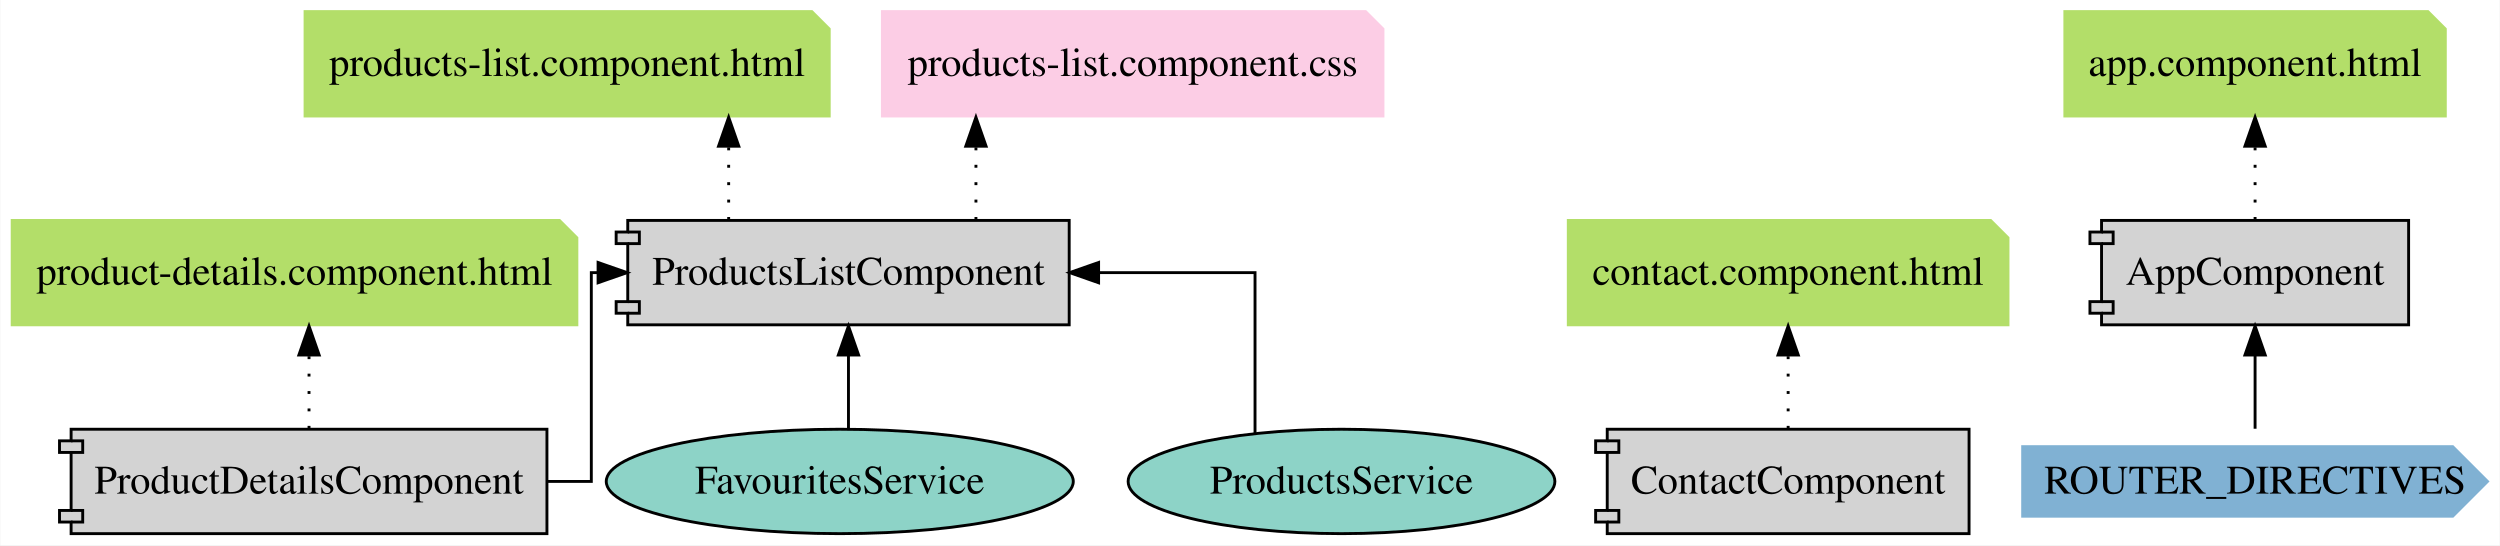
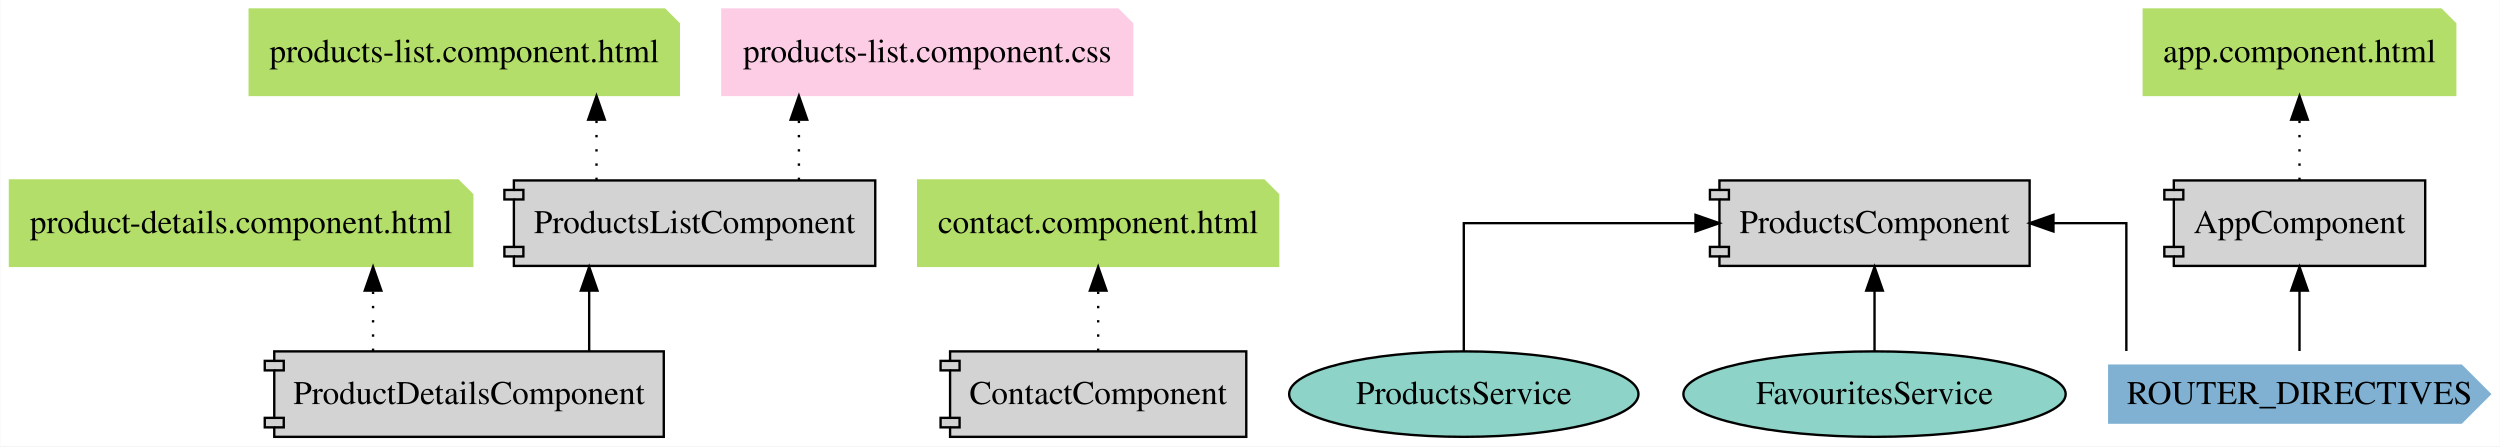
- <svg xmlns="http://www.w3.org/2000/svg" width="862pt" height="188pt" viewBox="0.00 0.00 861.75 188.00">
+ <svg xmlns="http://www.w3.org/2000/svg" width="1053pt" height="188pt" viewBox="0.00 0.00 1052.75 188.00">
  <g id="graph0" class="graph" transform="scale(1 1) rotate(0) translate(4 184)">
-     <polygon fill="white" stroke="none" points="-4,4 -4,-184 857.747,-184 857.747,4 -4,4" />
+     <polygon fill="white" stroke="none" points="-4,4 -4,-184 1048.75,-184 1048.75,4 -4,4" />
    <g id="node1" class="node">
-       <polygon fill="lightgrey" stroke="black" points="184.461,-36 20.393,-36 20.393,-32 16.393,-32 16.393,-28 20.393,-28 20.393,-8 16.393,-8 16.393,-4 20.393,-4 20.393,-0 184.461,-0 184.461,-36" />
-       <polyline fill="none" stroke="black" points="20.393,-32 24.393,-32 24.393,-28 20.393,-28 " />
-       <polyline fill="none" stroke="black" points="20.393,-8 24.393,-8 24.393,-4 20.393,-4 " />
-       <text text-anchor="middle" x="102.427" y="-13.8" font-family="Times,serif" font-size="14.00">ProductDetailsComponent</text>
+       <polygon fill="lightgrey" stroke="black" points="275.461,-36 111.393,-36 111.393,-32 107.393,-32 107.393,-28 111.393,-28 111.393,-8 107.393,-8 107.393,-4 111.393,-4 111.393,-0 275.461,-0 275.461,-36" />
+       <polyline fill="none" stroke="black" points="111.393,-32 115.393,-32 115.393,-28 111.393,-28 " />
+       <polyline fill="none" stroke="black" points="111.393,-8 115.393,-8 115.393,-4 111.393,-4 " />
+       <text text-anchor="middle" x="193.427" y="-13.8" font-family="Times,serif" font-size="14.00">ProductDetailsComponent</text>
    </g>
    <g id="node2" class="node">
      <polygon fill="#b3de69" stroke="#b3de69" points="188.781,-108 0.073,-108 0.073,-72 194.781,-72 194.781,-102 188.781,-108" />
      <polyline fill="none" stroke="#b3de69" points="188.781,-108 188.781,-102 " />
      <polyline fill="none" stroke="#b3de69" points="194.781,-102 188.781,-102 " />
      <text text-anchor="middle" x="97.427" y="-85.8" font-family="Times,serif" font-size="14.00">product-details.component.html</text>
    </g>
    <g id="edge1" class="edge">
-       <path fill="none" stroke="black" stroke-dasharray="1,5" d="M102.427,-36.169C102.427,-36.169 102.427,-61.587 102.427,-61.587" />
-       <polygon fill="black" stroke="black" points="98.927,-61.587 102.427,-71.587 105.927,-61.587 98.927,-61.587" />
+       <path fill="none" stroke="black" stroke-dasharray="1,5" d="M153.007,-36.169C153.007,-36.169 153.007,-61.587 153.007,-61.587" />
+       <polygon fill="black" stroke="black" points="149.507,-61.587 153.007,-71.587 156.507,-61.587 149.507,-61.587" />
    </g>
    <g id="node3" class="node">
      <polygon fill="lightgrey" stroke="black" points="364.531,-108 212.323,-108 212.323,-104 208.323,-104 208.323,-100 212.323,-100 212.323,-80 208.323,-80 208.323,-76 212.323,-76 212.323,-72 364.531,-72 364.531,-108" />
      <polyline fill="none" stroke="black" points="212.323,-104 216.323,-104 216.323,-100 212.323,-100 " />
      <polyline fill="none" stroke="black" points="212.323,-80 216.323,-80 216.323,-76 212.323,-76 " />
      <text text-anchor="middle" x="288.427" y="-85.8" font-family="Times,serif" font-size="14.00">ProductsListComponent</text>
    </g>
-     <g id="edge4" class="edge">
-       <path fill="none" stroke="black" d="M184.554,-18C193.679,-18 199.762,-18 199.762,-18 199.762,-18 199.762,-90 199.762,-90 199.762,-90 202.091,-90 202.091,-90" />
-       <polygon fill="black" stroke="black" points="202.091,-93.5 212.091,-90 202.091,-86.5 202.091,-93.5" />
+     <g id="edge2" class="edge">
+       <path fill="none" stroke="black" d="M244.034,-36.169C244.034,-36.169 244.034,-61.587 244.034,-61.587" />
+       <polygon fill="black" stroke="black" points="240.534,-61.587 244.034,-71.587 247.534,-61.587 240.534,-61.587" />
    </g>
-     <g id="node6" class="node">
+     <g id="node4" class="node">
      <polygon fill="#b3de69" stroke="#b3de69" points="275.797,-180 101.057,-180 101.057,-144 281.797,-144 281.797,-174 275.797,-180" />
      <polyline fill="none" stroke="#b3de69" points="275.797,-180 275.797,-174 " />
      <polyline fill="none" stroke="#b3de69" points="281.797,-174 275.797,-174 " />
      <text text-anchor="middle" x="191.427" y="-157.8" font-family="Times,serif" font-size="14.00">products-list.component.html</text>
    </g>
-     <g id="edge5" class="edge">
+     <g id="edge3" class="edge">
      <path fill="none" stroke="black" stroke-dasharray="1,5" d="M247.119,-108.169C247.119,-108.169 247.119,-133.587 247.119,-133.587" />
      <polygon fill="black" stroke="black" points="243.619,-133.587 247.119,-143.587 250.619,-133.587 243.619,-133.587" />
    </g>
-     <g id="node7" class="node">
+     <g id="node5" class="node">
      <polygon fill="#fccde5" stroke="#fccde5" points="466.729,-180 300.125,-180 300.125,-144 472.729,-144 472.729,-174 466.729,-180" />
      <polyline fill="none" stroke="#fccde5" points="466.729,-180 466.729,-174 " />
      <polyline fill="none" stroke="#fccde5" points="472.729,-174 466.729,-174 " />
      <text text-anchor="middle" x="386.427" y="-157.8" font-family="Times,serif" font-size="14.00">products-list.component.css</text>
    </g>
-     <g id="edge6" class="edge">
+     <g id="edge4" class="edge">
      <path fill="none" stroke="black" stroke-dasharray="1,5" d="M332.378,-108.169C332.378,-108.169 332.378,-133.587 332.378,-133.587" />
      <polygon fill="black" stroke="black" points="328.878,-133.587 332.378,-143.587 335.878,-133.587 328.878,-133.587" />
    </g>
-     <g id="node4" class="node">
-       <ellipse fill="#8dd3c7" stroke="black" cx="285.427" cy="-18" rx="80.514" ry="18" />
-       <text text-anchor="middle" x="285.427" y="-13.8" font-family="Times,serif" font-size="14.00">FavouritesService</text>
+     <g id="node6" class="node">
+       <polygon fill="lightgrey" stroke="black" points="520.807,-36 396.048,-36 396.048,-32 392.048,-32 392.048,-28 396.048,-28 396.048,-8 392.048,-8 392.048,-4 396.048,-4 396.048,-0 520.807,-0 520.807,-36" />
+       <polyline fill="none" stroke="black" points="396.048,-32 400.048,-32 400.048,-28 396.048,-28 " />
+       <polyline fill="none" stroke="black" points="396.048,-8 400.048,-8 400.048,-4 396.048,-4 " />
+       <text text-anchor="middle" x="458.427" y="-13.8" font-family="Times,serif" font-size="14.00">ContactComponent</text>
    </g>
-     <g id="edge2" class="edge">
-       <path fill="none" stroke="black" d="M288.427,-36.169C288.427,-36.169 288.427,-61.587 288.427,-61.587" />
-       <polygon fill="black" stroke="black" points="284.927,-61.587 288.427,-71.587 291.927,-61.587 284.927,-61.587" />
+     <g id="node7" class="node">
+       <polygon fill="#b3de69" stroke="#b3de69" points="528.235,-108 382.62,-108 382.62,-72 534.235,-72 534.235,-102 528.235,-108" />
+       <polyline fill="none" stroke="#b3de69" points="528.235,-108 528.235,-102 " />
+       <polyline fill="none" stroke="#b3de69" points="534.235,-102 528.235,-102 " />
+       <text text-anchor="middle" x="458.427" y="-85.8" font-family="Times,serif" font-size="14.00">contact.component.html</text>
    </g>
-     <g id="node5" class="node">
-       <ellipse fill="#8dd3c7" stroke="black" cx="458.427" cy="-18" rx="73.573" ry="18" />
-       <text text-anchor="middle" x="458.427" y="-13.8" font-family="Times,serif" font-size="14.00">ProductsService</text>
-     </g>
-     <g id="edge3" class="edge">
-       <path fill="none" stroke="black" d="M428.609,-34.699C428.609,-55.969 428.609,-90 428.609,-90 428.609,-90 374.672,-90 374.672,-90" />
-       <polygon fill="black" stroke="black" points="374.672,-86.5 364.672,-90 374.671,-93.5 374.672,-86.5" />
+     <g id="edge5" class="edge">
+       <path fill="none" stroke="black" stroke-dasharray="1,5" d="M458.427,-36.169C458.427,-36.169 458.427,-61.587 458.427,-61.587" />
+       <polygon fill="black" stroke="black" points="454.927,-61.587 458.427,-71.587 461.927,-61.587 454.927,-61.587" />
    </g>
    <g id="node8" class="node">
-       <polygon fill="lightgrey" stroke="black" points="674.807,-36 550.048,-36 550.048,-32 546.048,-32 546.048,-28 550.048,-28 550.048,-8 546.048,-8 546.048,-4 550.048,-4 550.048,-0 674.807,-0 674.807,-36" />
-       <polyline fill="none" stroke="black" points="550.048,-32 554.048,-32 554.048,-28 550.048,-28 " />
-       <polyline fill="none" stroke="black" points="550.048,-8 554.048,-8 554.048,-4 550.048,-4 " />
-       <text text-anchor="middle" x="612.427" y="-13.8" font-family="Times,serif" font-size="14.00">ContactComponent</text>
+       <polygon fill="lightgrey" stroke="black" points="850.753,-108 720.101,-108 720.101,-104 716.101,-104 716.101,-100 720.101,-100 720.101,-80 716.101,-80 716.101,-76 720.101,-76 720.101,-72 850.753,-72 850.753,-108" />
+       <polyline fill="none" stroke="black" points="720.101,-104 724.101,-104 724.101,-100 720.101,-100 " />
+       <polyline fill="none" stroke="black" points="720.101,-80 724.101,-80 724.101,-76 720.101,-76 " />
+       <text text-anchor="middle" x="785.427" y="-85.8" font-family="Times,serif" font-size="14.00">ProductsComponent</text>
    </g>
    <g id="node9" class="node">
-       <polygon fill="#b3de69" stroke="#b3de69" points="682.235,-108 536.62,-108 536.62,-72 688.235,-72 688.235,-102 682.235,-108" />
-       <polyline fill="none" stroke="#b3de69" points="682.235,-108 682.235,-102 " />
-       <polyline fill="none" stroke="#b3de69" points="688.235,-102 682.235,-102 " />
-       <text text-anchor="middle" x="612.427" y="-85.8" font-family="Times,serif" font-size="14.00">contact.component.html</text>
+       <ellipse fill="#8dd3c7" stroke="black" cx="612.427" cy="-18" rx="73.573" ry="18" />
+       <text text-anchor="middle" x="612.427" y="-13.8" font-family="Times,serif" font-size="14.00">ProductsService</text>
+     </g>
+     <g id="edge6" class="edge">
+       <path fill="none" stroke="black" d="M612.427,-36.169C612.427,-57.498 612.427,-90 612.427,-90 612.427,-90 710.023,-90 710.023,-90" />
+       <polygon fill="black" stroke="black" points="710.023,-93.5 720.023,-90 710.023,-86.5 710.023,-93.5" />
+     </g>
+     <g id="node10" class="node">
+       <ellipse fill="#8dd3c7" stroke="black" cx="785.427" cy="-18" rx="80.514" ry="18" />
+       <text text-anchor="middle" x="785.427" y="-13.8" font-family="Times,serif" font-size="14.00">FavouritesService</text>
    </g>
    <g id="edge7" class="edge">
-       <path fill="none" stroke="black" stroke-dasharray="1,5" d="M612.427,-36.169C612.427,-36.169 612.427,-61.587 612.427,-61.587" />
-       <polygon fill="black" stroke="black" points="608.927,-61.587 612.427,-71.587 615.927,-61.587 608.927,-61.587" />
+       <path fill="none" stroke="black" d="M785.427,-36.169C785.427,-36.169 785.427,-61.587 785.427,-61.587" />
+       <polygon fill="black" stroke="black" points="781.927,-61.587 785.427,-71.587 788.927,-61.587 781.927,-61.587" />
    </g>
-     <g id="node10" class="node">
-       <polygon fill="lightgrey" stroke="black" points="826.367,-108 720.487,-108 720.487,-104 716.487,-104 716.487,-100 720.487,-100 720.487,-80 716.487,-80 716.487,-76 720.487,-76 720.487,-72 826.367,-72 826.367,-108" />
-       <polyline fill="none" stroke="black" points="720.487,-104 724.487,-104 724.487,-100 720.487,-100 " />
-       <polyline fill="none" stroke="black" points="720.487,-80 724.487,-80 724.487,-76 720.487,-76 " />
-       <text text-anchor="middle" x="773.427" y="-85.8" font-family="Times,serif" font-size="14.00">AppComponent</text>
+     <g id="node11" class="node">
+       <polygon fill="#80b1d3" stroke="#80b1d3" points="1032.57,-30 884.287,-30 884.287,-6 1032.57,-6 1044.57,-18 1032.57,-30" />
+       <text text-anchor="middle" x="964.427" y="-13.8" font-family="Times,serif" font-size="14.00">ROUTER_DIRECTIVES</text>
+     </g>
+     <g id="edge8" class="edge">
+       <path fill="none" stroke="black" d="M891.493,-36.169C891.493,-57.498 891.493,-90 891.493,-90 891.493,-90 860.788,-90 860.788,-90" />
+       <polygon fill="black" stroke="black" points="860.789,-86.5 850.788,-90 860.788,-93.5 860.789,-86.5" />
    </g>
    <g id="node12" class="node">
-       <polygon fill="#b3de69" stroke="#b3de69" points="833.024,-180 707.83,-180 707.83,-144 839.024,-144 839.024,-174 833.024,-180" />
-       <polyline fill="none" stroke="#b3de69" points="833.024,-180 833.024,-174 " />
-       <polyline fill="none" stroke="#b3de69" points="839.024,-174 833.024,-174 " />
-       <text text-anchor="middle" x="773.427" y="-157.8" font-family="Times,serif" font-size="14.00">app.component.html</text>
+       <polygon fill="lightgrey" stroke="black" points="1017.37,-108 911.487,-108 911.487,-104 907.487,-104 907.487,-100 911.487,-100 911.487,-80 907.487,-80 907.487,-76 911.487,-76 911.487,-72 1017.37,-72 1017.37,-108" />
+       <polyline fill="none" stroke="black" points="911.487,-104 915.487,-104 915.487,-100 911.487,-100 " />
+       <polyline fill="none" stroke="black" points="911.487,-80 915.487,-80 915.487,-76 911.487,-76 " />
+       <text text-anchor="middle" x="964.427" y="-85.8" font-family="Times,serif" font-size="14.00">AppComponent</text>
    </g>
    <g id="edge9" class="edge">
-       <path fill="none" stroke="black" stroke-dasharray="1,5" d="M773.427,-108.169C773.427,-108.169 773.427,-133.587 773.427,-133.587" />
-       <polygon fill="black" stroke="black" points="769.927,-133.587 773.427,-143.587 776.927,-133.587 769.927,-133.587" />
+       <path fill="none" stroke="black" d="M964.427,-36.169C964.427,-36.169 964.427,-61.587 964.427,-61.587" />
+       <polygon fill="black" stroke="black" points="960.927,-61.587 964.427,-71.587 967.927,-61.587 960.927,-61.587" />
    </g>
-     <g id="node11" class="node">
-       <polygon fill="#80b1d3" stroke="#80b1d3" points="841.567,-30 693.287,-30 693.287,-6 841.567,-6 853.567,-18 841.567,-30" />
-       <text text-anchor="middle" x="773.427" y="-13.8" font-family="Times,serif" font-size="14.00">ROUTER_DIRECTIVES</text>
+     <g id="node13" class="node">
+       <polygon fill="#b3de69" stroke="#b3de69" points="1024.02,-180 898.83,-180 898.83,-144 1030.02,-144 1030.02,-174 1024.02,-180" />
+       <polyline fill="none" stroke="#b3de69" points="1024.02,-180 1024.02,-174 " />
+       <polyline fill="none" stroke="#b3de69" points="1030.02,-174 1024.02,-174 " />
+       <text text-anchor="middle" x="964.427" y="-157.8" font-family="Times,serif" font-size="14.00">app.component.html</text>
    </g>
-     <g id="edge8" class="edge">
-       <path fill="none" stroke="black" d="M773.427,-36.169C773.427,-36.169 773.427,-61.587 773.427,-61.587" />
-       <polygon fill="black" stroke="black" points="769.927,-61.587 773.427,-71.587 776.927,-61.587 769.927,-61.587" />
+     <g id="edge10" class="edge">
+       <path fill="none" stroke="black" stroke-dasharray="1,5" d="M964.427,-108.169C964.427,-108.169 964.427,-133.587 964.427,-133.587" />
+       <polygon fill="black" stroke="black" points="960.927,-133.587 964.427,-143.587 967.927,-133.587 960.927,-133.587" />
    </g>
  </g>
</svg>
